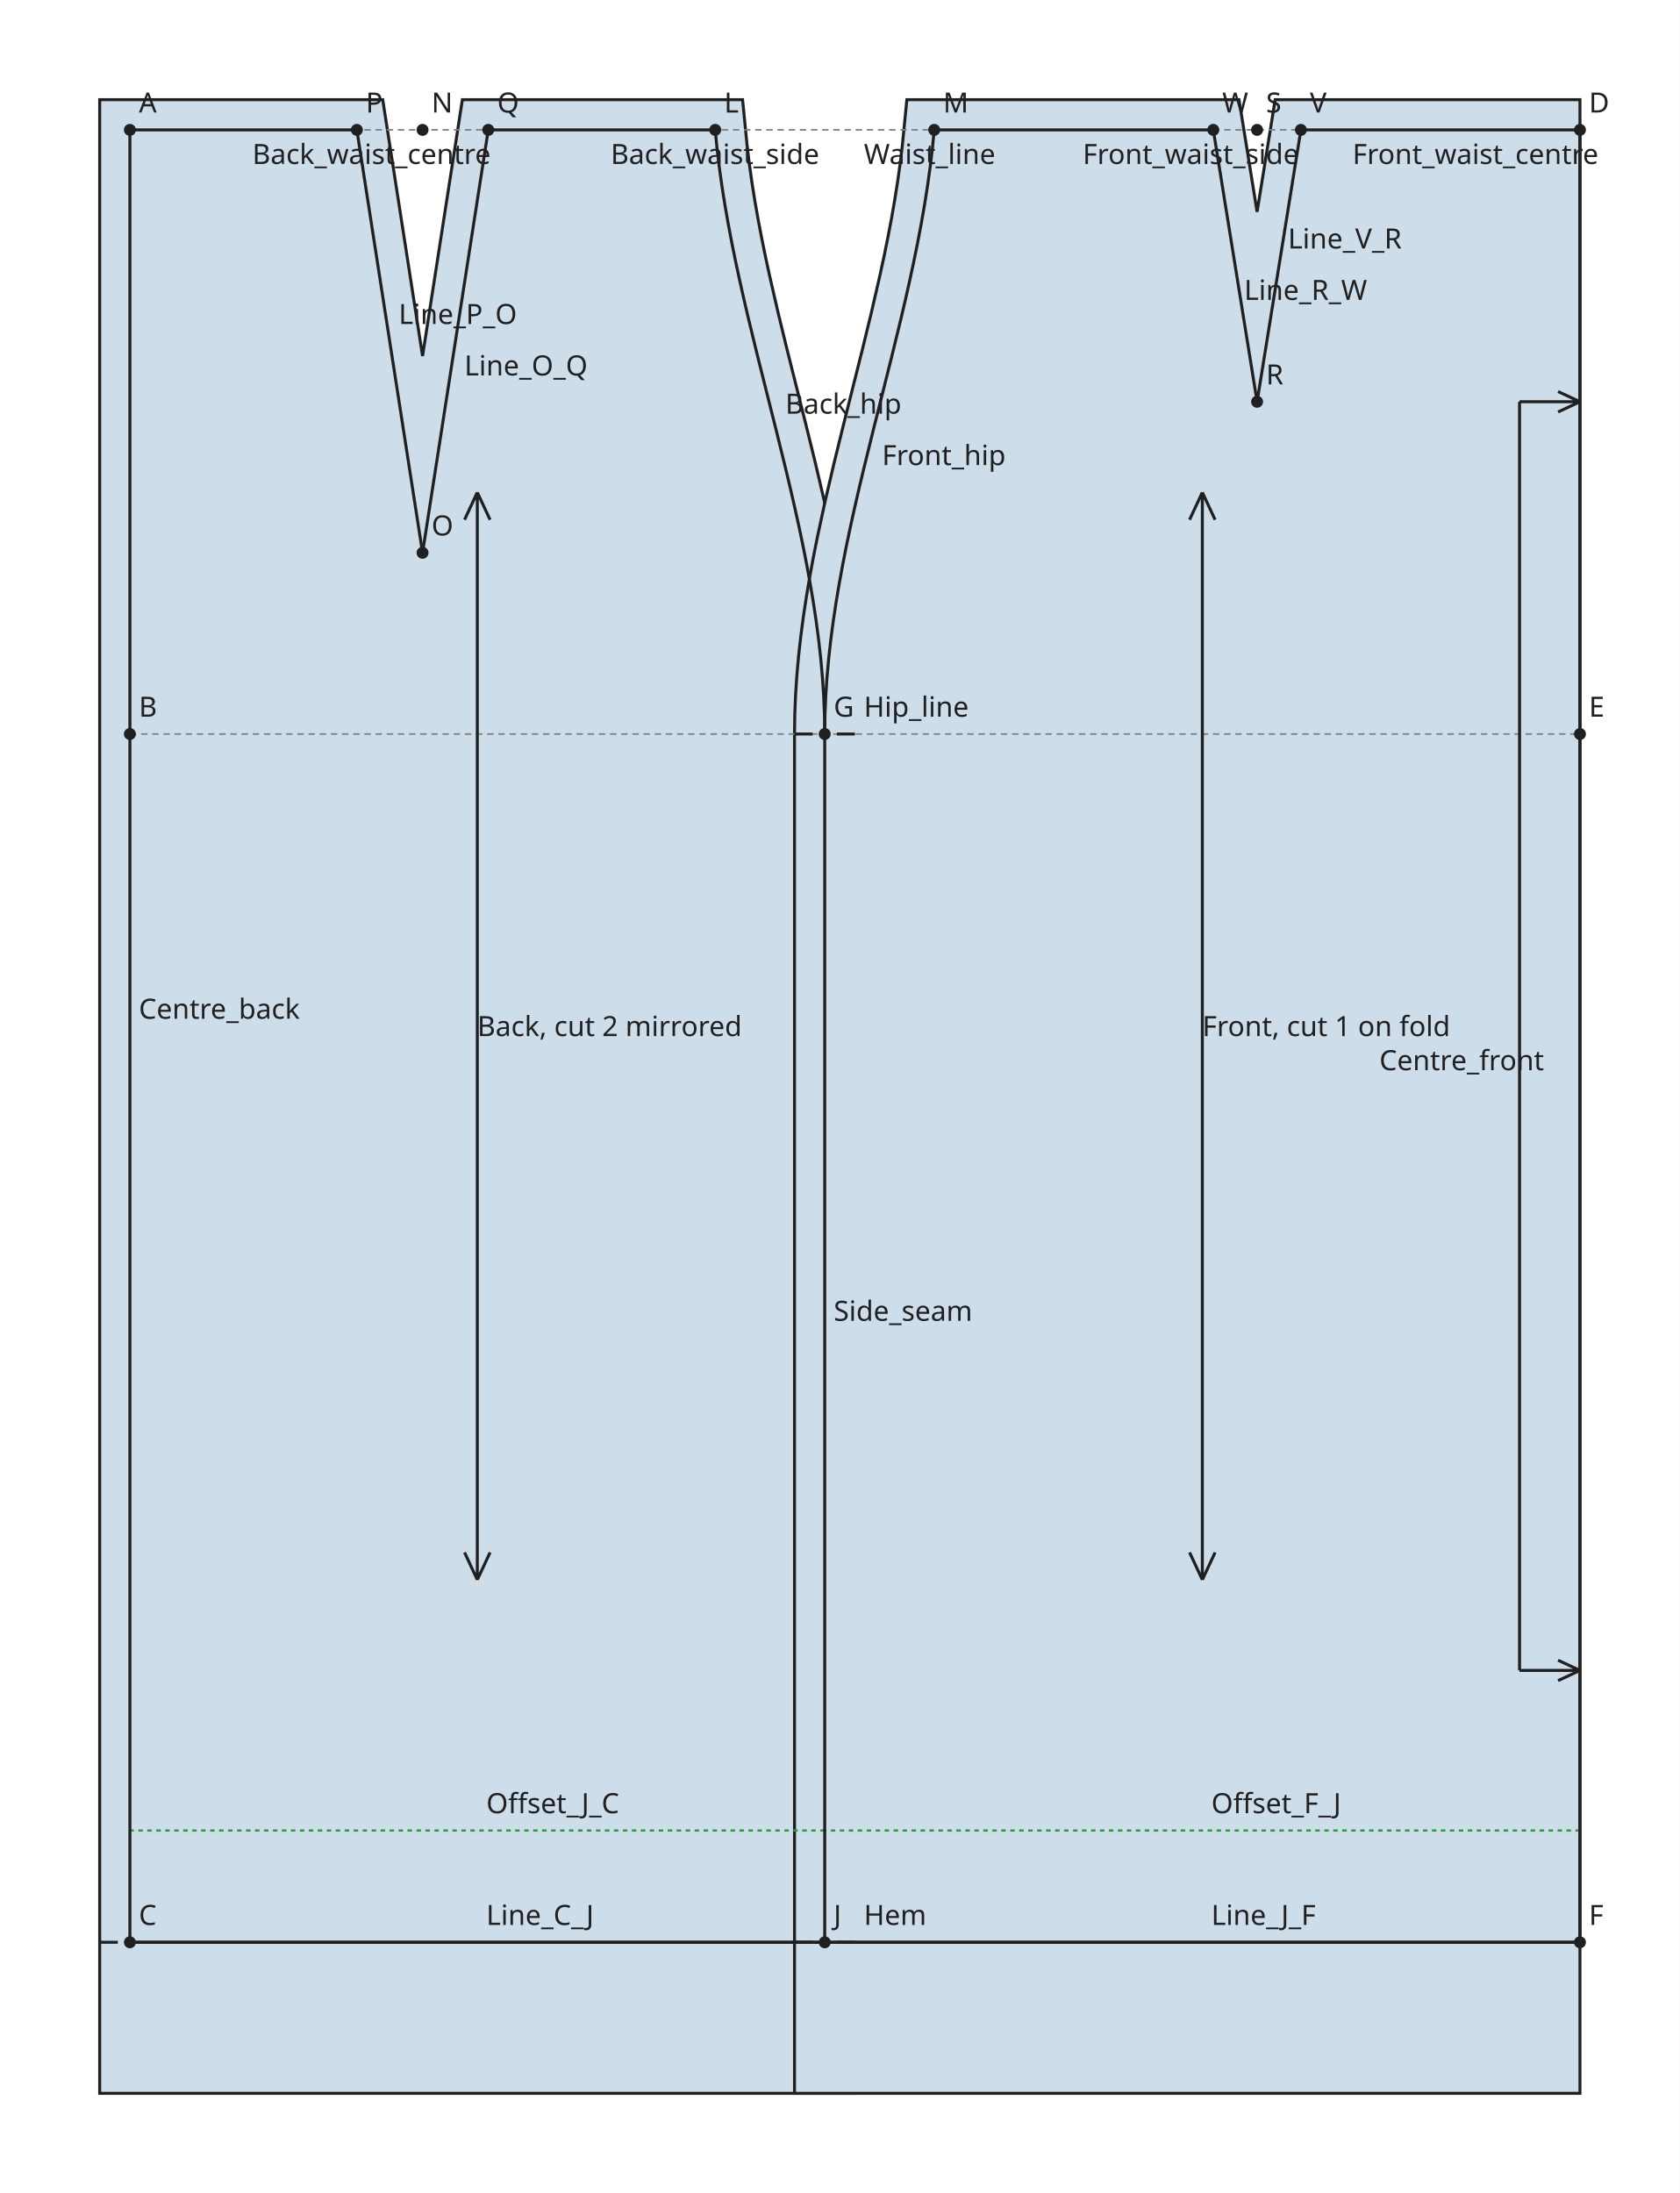
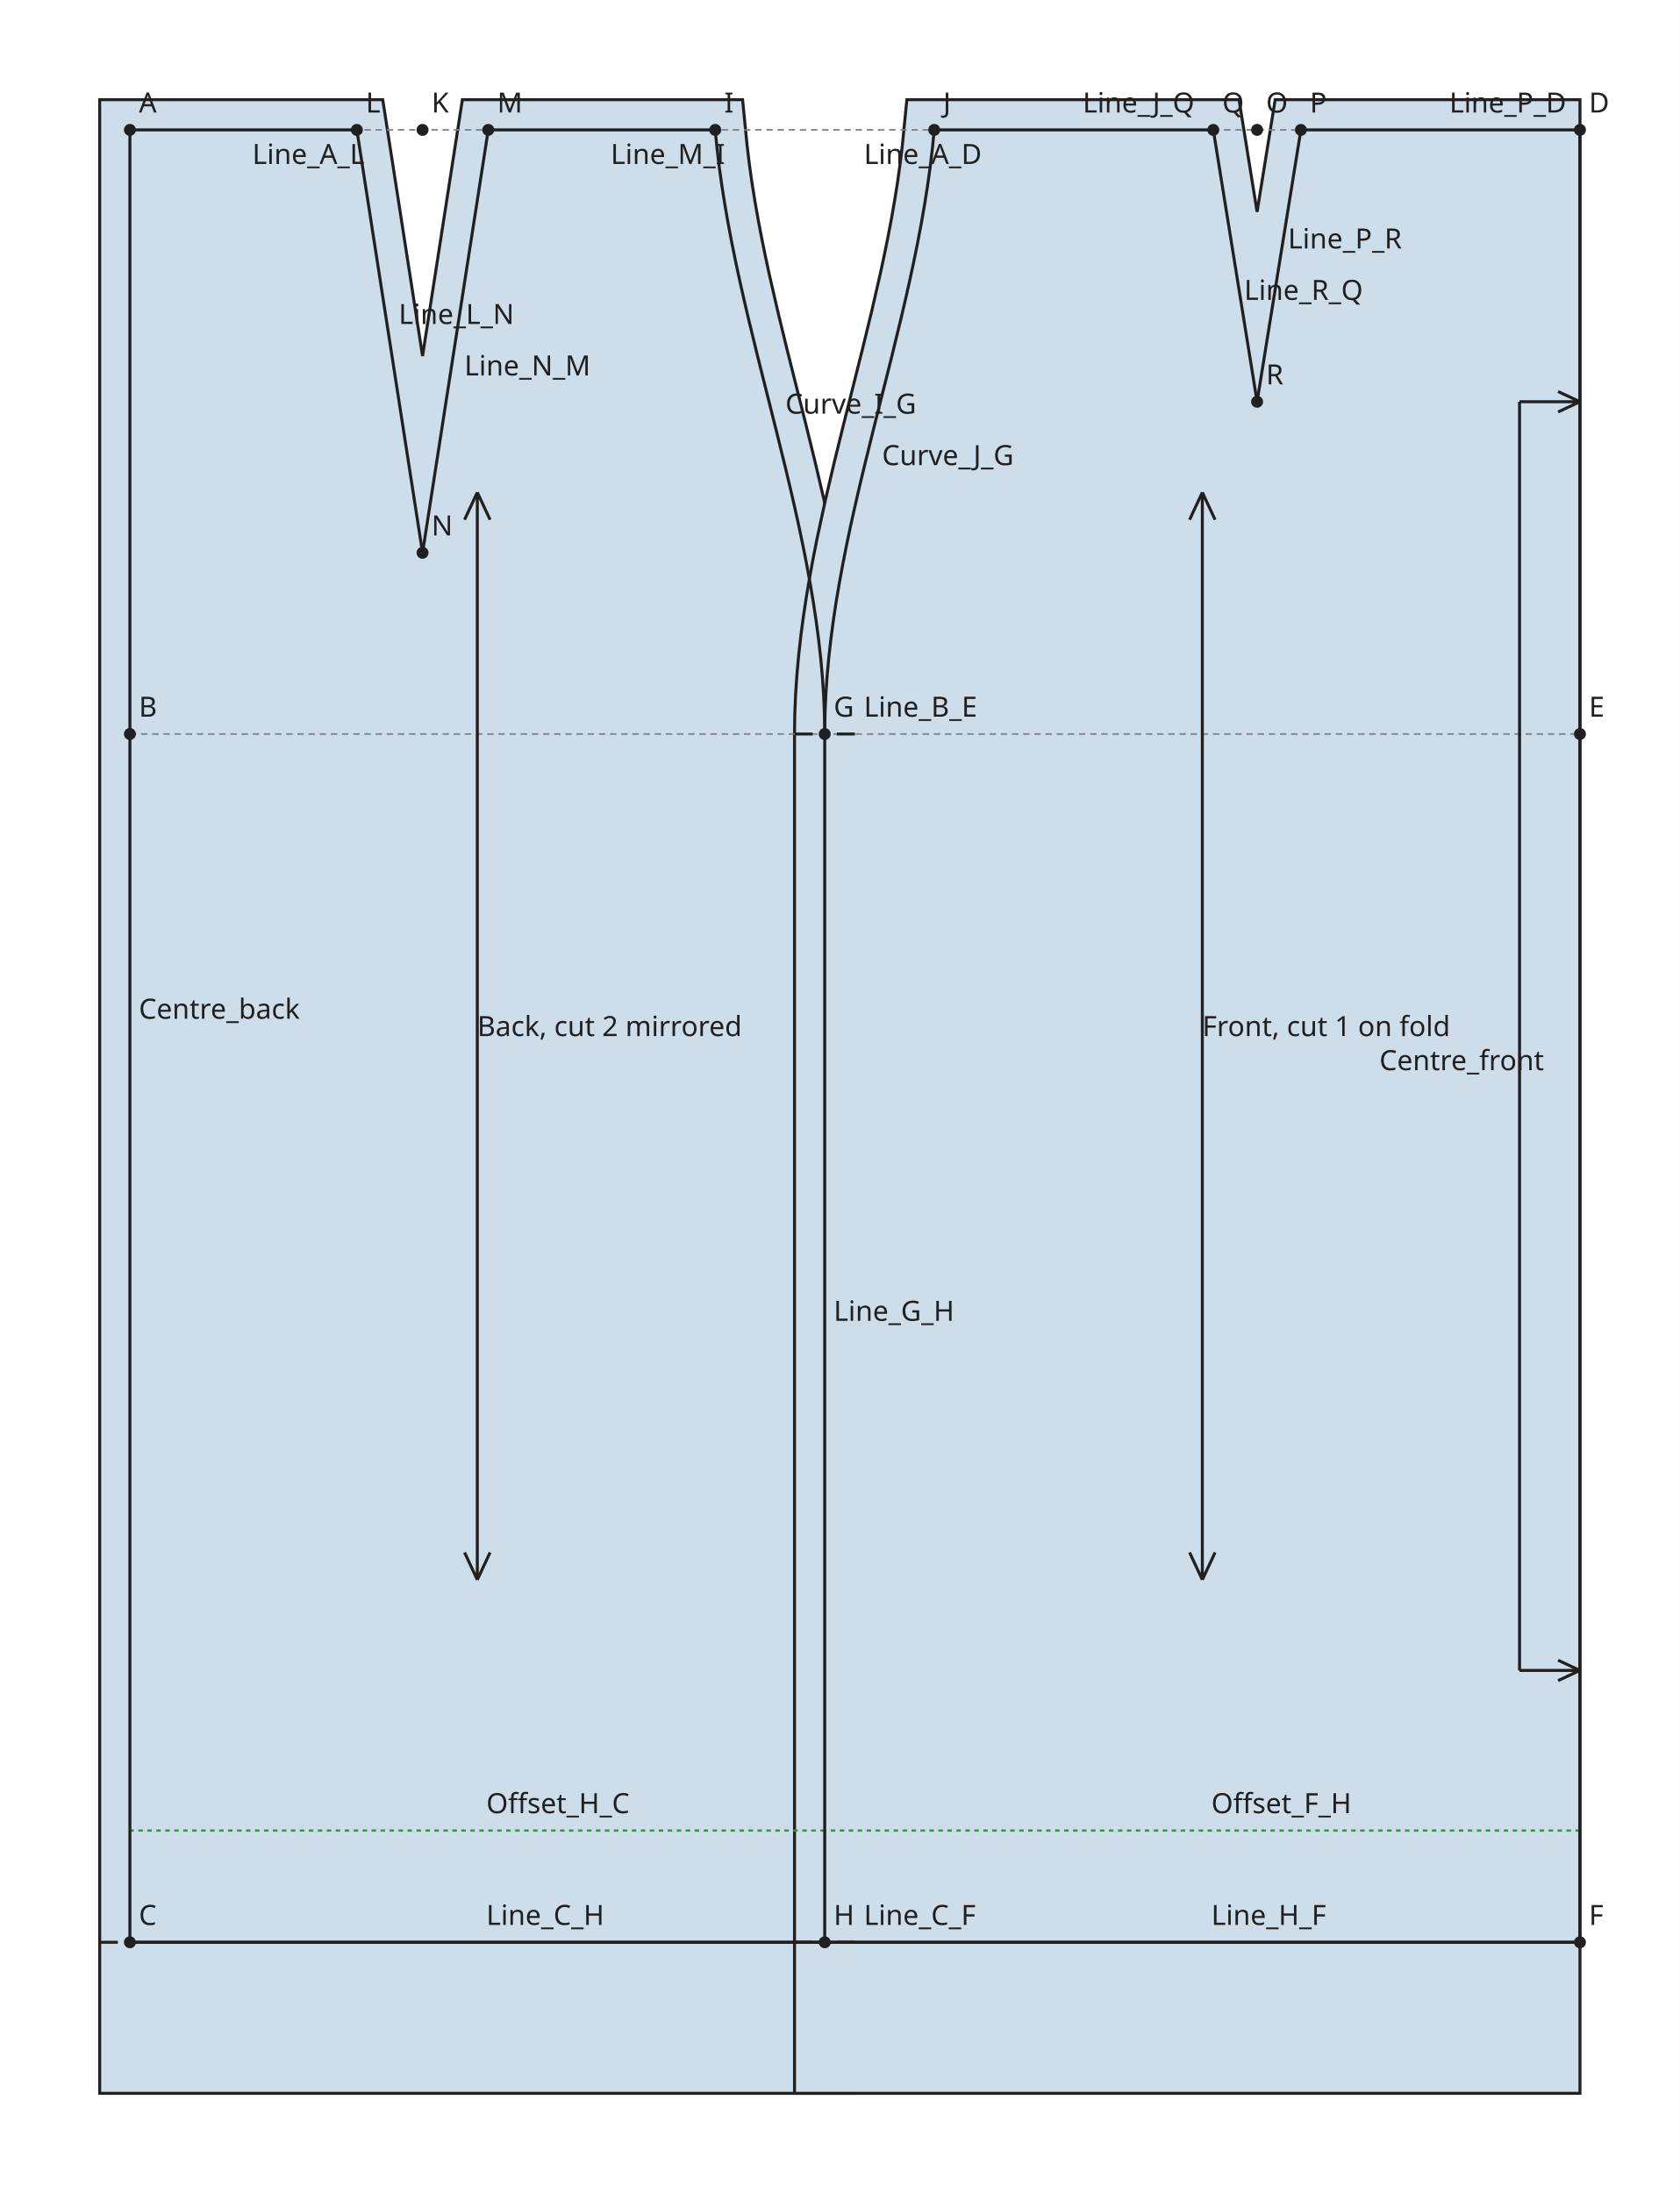
<svg xmlns="http://www.w3.org/2000/svg" width="556mm" height="726mm" viewBox="-43 -43 556 726">
  <rect x="-43" y="-43" width="556" height="726" fill="#ffffff" />
  <path data-id="46" data-name="Back" d="M 83.691 -10 L 96.875 74.862 L 110.059 -10 L 202.811 -10 L 204.305 5.129 L 205.029 11.154 L 205.876 17.2 L 206.843 23.302 L 207.904 29.364 L 209.068 35.492 L 210.31 41.599 L 211.634 47.753 L 214.464 60.086 L 217.472 72.453 L 223.759 97.493 L 226.856 110.084 L 229.819 122.739 L 232.556 135.423 L 233.824 141.831 L 235.002 148.229 L 236.082 154.644 L 237.054 161.075 L 237.907 167.522 L 238.631 173.986 L 239.213 180.466 L 239.643 186.962 L 239.91 193.475 L 240 199.93 L 240 600 L 240 650 L -10 650 L -10 600 L -10 -10 Z" fill="#ceddea" stroke="#202020" stroke-width="0.99" />
  <path data-id="47" data-name="Front" d="M 367.143 -10 L 373.125 27.129 L 379.107 -10 L 480 -10 L 480 600 L 480 650 L 220 650 L 220 600 L 220 199.93 L 220.09 193.475 L 220.357 186.962 L 220.787 180.466 L 221.369 173.986 L 222.093 167.522 L 222.946 161.075 L 223.918 154.644 L 224.998 148.229 L 226.176 141.831 L 227.444 135.423 L 230.181 122.739 L 233.144 110.084 L 236.241 97.493 L 242.528 72.453 L 245.535 60.086 L 248.365 47.753 L 249.689 41.599 L 250.931 35.492 L 252.095 29.364 L 253.156 23.302 L 254.123 17.2 L 254.97 11.154 L 255.694 5.129 L 257.189 -10 Z" fill="#ceddea" stroke="#202020" stroke-width="0.99" />
-   <path data-id="14" data-name="Waist_line" d="M 0 0 L 480 0" fill="none" stroke="#808080" stroke-width="0.528" stroke-dasharray="2.112 1.584" />
-   <path data-id="16" data-name="Hip_line" d="M 0 200 L 480 200" fill="none" stroke="#808080" stroke-width="0.528" stroke-dasharray="2.112 1.584" />
-   <path data-id="54" data-name="Offset_J_C" d="M 230 563 L 0 563" fill="none" stroke="#2a9d3a" stroke-width="0.742" stroke-dasharray="1.485 1.485" />
-   <path data-id="55" data-name="Offset_F_J" d="M 480 563 L 230 563" fill="none" stroke="#2a9d3a" stroke-width="0.742" stroke-dasharray="1.485 1.485" />
+   <path data-id="14" data-name="Line_A_D" d="M 0 0 L 480 0" fill="none" stroke="#808080" stroke-width="0.528" stroke-dasharray="2.112 1.584" />
+   <path data-id="16" data-name="Line_B_E" d="M 0 200 L 480 200" fill="none" stroke="#808080" stroke-width="0.528" stroke-dasharray="2.112 1.584" />
+   <path data-id="54" data-name="Offset_H_C" d="M 230 563 L 0 563" fill="none" stroke="#2a9d3a" stroke-width="0.742" stroke-dasharray="1.485 1.485" />
+   <path data-id="55" data-name="Offset_F_H" d="M 480 563 L 230 563" fill="none" stroke="#2a9d3a" stroke-width="0.742" stroke-dasharray="1.485 1.485" />
  <path data-id="18" data-name="Centre_back" d="M 0 0 L 0 600" fill="none" stroke="#202020" stroke-width="0.99" />
  <path data-id="19" data-name="Centre_front" d="M 480 0 L 480 600" fill="none" stroke="#202020" stroke-width="0.99" />
-   <path data-id="20" data-name="Hem" d="M 0 600 L 480 600" fill="none" stroke="#202020" stroke-width="0.99" />
-   <path data-id="25" data-name="Back_hip" d="M 193.75 0 C 199.56 66.413 230 133.333 230 200" fill="none" stroke="#202020" stroke-width="0.99" />
-   <path data-id="26" data-name="Front_hip" d="M 266.25 0 C 260.44 66.413 230 133.333 230 200" fill="none" stroke="#202020" stroke-width="0.99" />
-   <path data-id="27" data-name="Side_seam" d="M 230 200 L 230 600" fill="none" stroke="#202020" stroke-width="0.99" />
-   <path data-id="28" data-name="Line_C_J" d="M 0 600 L 230 600" fill="none" stroke="#202020" stroke-width="0.99" />
-   <path data-id="29" data-name="Line_J_F" d="M 230 600 L 480 600" fill="none" stroke="#202020" stroke-width="0.99" />
-   <path data-id="34" data-name="Line_P_O" d="M 75.125 0 L 96.875 140" fill="none" stroke="#202020" stroke-width="0.99" />
-   <path data-id="35" data-name="Line_O_Q" d="M 96.875 140 L 118.625 0" fill="none" stroke="#202020" stroke-width="0.99" />
-   <path data-id="40" data-name="Line_V_R" d="M 387.625 0 L 373.125 90" fill="none" stroke="#202020" stroke-width="0.99" />
-   <path data-id="41" data-name="Line_R_W" d="M 373.125 90 L 358.625 0" fill="none" stroke="#202020" stroke-width="0.99" />
-   <path data-id="42" data-name="Back_waist_centre" d="M 0 0 L 75.125 0" fill="none" stroke="#202020" stroke-width="0.99" />
-   <path data-id="43" data-name="Back_waist_side" d="M 118.625 0 L 193.75 0" fill="none" stroke="#202020" stroke-width="0.99" />
-   <path data-id="44" data-name="Front_waist_side" d="M 266.25 0 L 358.625 0" fill="none" stroke="#202020" stroke-width="0.99" />
-   <path data-id="45" data-name="Front_waist_centre" d="M 387.625 0 L 480 0" fill="none" stroke="#202020" stroke-width="0.99" />
+   <path data-id="20" data-name="Line_C_F" d="M 0 600 L 480 600" fill="none" stroke="#202020" stroke-width="0.99" />
+   <path data-id="25" data-name="Curve_I_G" d="M 193.75 0 C 199.56 66.413 230 133.333 230 200" fill="none" stroke="#202020" stroke-width="0.99" />
+   <path data-id="26" data-name="Curve_J_G" d="M 266.25 0 C 260.44 66.413 230 133.333 230 200" fill="none" stroke="#202020" stroke-width="0.99" />
+   <path data-id="27" data-name="Line_G_H" d="M 230 200 L 230 600" fill="none" stroke="#202020" stroke-width="0.99" />
+   <path data-id="28" data-name="Line_C_H" d="M 0 600 L 230 600" fill="none" stroke="#202020" stroke-width="0.99" />
+   <path data-id="29" data-name="Line_H_F" d="M 230 600 L 480 600" fill="none" stroke="#202020" stroke-width="0.99" />
+   <path data-id="34" data-name="Line_L_N" d="M 75.125 0 L 96.875 140" fill="none" stroke="#202020" stroke-width="0.99" />
+   <path data-id="35" data-name="Line_N_M" d="M 96.875 140 L 118.625 0" fill="none" stroke="#202020" stroke-width="0.99" />
+   <path data-id="40" data-name="Line_P_R" d="M 387.625 0 L 373.125 90" fill="none" stroke="#202020" stroke-width="0.99" />
+   <path data-id="41" data-name="Line_R_Q" d="M 373.125 90 L 358.625 0" fill="none" stroke="#202020" stroke-width="0.99" />
+   <path data-id="42" data-name="Line_A_L" d="M 0 0 L 75.125 0" fill="none" stroke="#202020" stroke-width="0.99" />
+   <path data-id="43" data-name="Line_M_I" d="M 118.625 0 L 193.75 0" fill="none" stroke="#202020" stroke-width="0.99" />
+   <path data-id="44" data-name="Line_J_Q" d="M 266.25 0 L 358.625 0" fill="none" stroke="#202020" stroke-width="0.99" />
+   <path data-id="45" data-name="Line_P_D" d="M 387.625 0 L 480 0" fill="none" stroke="#202020" stroke-width="0.99" />
  <path data-id="46" data-marks="Back" d="M 115 480 L 115 120 M 115 120 L 110.774 129.063 M 115 120 L 119.226 129.063 M 115 480 L 119.226 470.937 M 115 480 L 110.774 470.937 M 240 200 L 234 200 M 240 600 L 234 600 M -10 600 L -4 600" fill="none" stroke="#202020" stroke-width="0.99" />
  <path data-id="47" data-marks="Front" d="M 355 480 L 355 120 M 355 120 L 350.774 129.063 M 355 120 L 359.226 129.063 M 355 480 L 359.226 470.937 M 355 480 L 350.774 470.937 M 460 90 L 460 510 M 460 90 L 480 90 M 460 510 L 480 510 M 480 90 L 472.75 93.381 M 480 90 L 472.75 86.619 M 480 510 L 472.75 513.381 M 480 510 L 472.75 506.619 M 220 199.994 L 226 199.998 M 220 600 L 226 600" fill="none" stroke="#202020" stroke-width="0.99" />
  <circle data-id="10" data-name="A" cx="0" cy="0" r="1.98" fill="#202020" />
  <circle data-id="11" data-name="B" cx="0" cy="200" r="1.98" fill="#202020" />
  <circle data-id="12" data-name="C" cx="0" cy="600" r="1.98" fill="#202020" />
  <circle data-id="13" data-name="D" cx="480" cy="0" r="1.98" fill="#202020" />
  <circle data-id="15" data-name="E" cx="480" cy="200" r="1.98" fill="#202020" />
  <circle data-id="17" data-name="F" cx="480" cy="600" r="1.98" fill="#202020" />
  <circle data-id="21" data-name="G" cx="230" cy="200" r="1.98" fill="#202020" />
-   <circle data-id="22" data-name="J" cx="230" cy="600" r="1.98" fill="#202020" />
-   <circle data-id="23" data-name="L" cx="193.75" cy="0" r="1.98" fill="#202020" />
-   <circle data-id="24" data-name="M" cx="266.25" cy="0" r="1.98" fill="#202020" />
-   <circle data-id="30" data-name="N" cx="96.875" cy="0" r="1.98" fill="#202020" />
-   <circle data-id="31" data-name="P" cx="75.125" cy="0" r="1.98" fill="#202020" />
-   <circle data-id="32" data-name="Q" cx="118.625" cy="0" r="1.98" fill="#202020" />
-   <circle data-id="33" data-name="O" cx="96.875" cy="140" r="1.98" fill="#202020" />
-   <circle data-id="36" data-name="S" cx="373.125" cy="0" r="1.98" fill="#202020" />
-   <circle data-id="37" data-name="V" cx="387.625" cy="0" r="1.98" fill="#202020" />
-   <circle data-id="38" data-name="W" cx="358.625" cy="0" r="1.98" fill="#202020" />
+   <circle data-id="22" data-name="H" cx="230" cy="600" r="1.98" fill="#202020" />
+   <circle data-id="23" data-name="I" cx="193.75" cy="0" r="1.98" fill="#202020" />
+   <circle data-id="24" data-name="J" cx="266.25" cy="0" r="1.98" fill="#202020" />
+   <circle data-id="30" data-name="K" cx="96.875" cy="0" r="1.98" fill="#202020" />
+   <circle data-id="31" data-name="L" cx="75.125" cy="0" r="1.98" fill="#202020" />
+   <circle data-id="32" data-name="M" cx="118.625" cy="0" r="1.98" fill="#202020" />
+   <circle data-id="33" data-name="N" cx="96.875" cy="140" r="1.98" fill="#202020" />
+   <circle data-id="36" data-name="O" cx="373.125" cy="0" r="1.98" fill="#202020" />
+   <circle data-id="37" data-name="P" cx="387.625" cy="0" r="1.98" fill="#202020" />
+   <circle data-id="38" data-name="Q" cx="358.625" cy="0" r="1.98" fill="#202020" />
  <circle data-id="39" data-name="R" cx="373.125" cy="90" r="1.98" fill="#202020" />
  <text x="115" y="300" font-family="sans-serif" font-size="9.24" fill="#202020">Back, cut 2 mirrored</text>
  <text x="355" y="300" font-family="sans-serif" font-size="9.24" fill="#202020">Front, cut 1 on fold</text>
  <text x="2.97" y="-5.742" font-family="sans-serif" font-size="9.24" fill="#202020">A</text>
  <text x="2.97" y="194.258" font-family="sans-serif" font-size="9.24" fill="#202020">B</text>
  <text x="2.97" y="594.258" font-family="sans-serif" font-size="9.24" fill="#202020">C</text>
  <text x="482.97" y="-5.742" font-family="sans-serif" font-size="9.24" fill="#202020">D</text>
  <text x="482.97" y="194.258" font-family="sans-serif" font-size="9.24" fill="#202020">E</text>
  <text x="482.97" y="594.258" font-family="sans-serif" font-size="9.24" fill="#202020">F</text>
  <text x="232.97" y="194.258" font-family="sans-serif" font-size="9.24" fill="#202020">G</text>
-   <text x="232.97" y="594.258" font-family="sans-serif" font-size="9.24" fill="#202020">J</text>
-   <text x="196.72" y="-5.742" font-family="sans-serif" font-size="9.24" fill="#202020">L</text>
-   <text x="269.22" y="-5.742" font-family="sans-serif" font-size="9.24" fill="#202020">M</text>
-   <text x="99.845" y="-5.742" font-family="sans-serif" font-size="9.24" fill="#202020">N</text>
-   <text x="78.095" y="-5.742" font-family="sans-serif" font-size="9.24" fill="#202020">P</text>
-   <text x="121.595" y="-5.742" font-family="sans-serif" font-size="9.24" fill="#202020">Q</text>
-   <text x="99.845" y="134.258" font-family="sans-serif" font-size="9.24" fill="#202020">O</text>
-   <text x="376.095" y="-5.742" font-family="sans-serif" font-size="9.24" fill="#202020">S</text>
-   <text x="390.595" y="-5.742" font-family="sans-serif" font-size="9.24" fill="#202020">V</text>
-   <text x="361.595" y="-5.742" font-family="sans-serif" font-size="9.24" fill="#202020">W</text>
+   <text x="232.97" y="594.258" font-family="sans-serif" font-size="9.24" fill="#202020">H</text>
+   <text x="196.72" y="-5.742" font-family="sans-serif" font-size="9.24" fill="#202020">I</text>
+   <text x="269.22" y="-5.742" font-family="sans-serif" font-size="9.24" fill="#202020">J</text>
+   <text x="99.845" y="-5.742" font-family="sans-serif" font-size="9.24" fill="#202020">K</text>
+   <text x="78.095" y="-5.742" font-family="sans-serif" font-size="9.24" fill="#202020">L</text>
+   <text x="121.595" y="-5.742" font-family="sans-serif" font-size="9.24" fill="#202020">M</text>
+   <text x="99.845" y="134.258" font-family="sans-serif" font-size="9.24" fill="#202020">N</text>
+   <text x="376.095" y="-5.742" font-family="sans-serif" font-size="9.24" fill="#202020">O</text>
+   <text x="390.595" y="-5.742" font-family="sans-serif" font-size="9.24" fill="#202020">P</text>
+   <text x="361.595" y="-5.742" font-family="sans-serif" font-size="9.24" fill="#202020">Q</text>
  <text x="376.095" y="84.258" font-family="sans-serif" font-size="9.24" fill="#202020">R</text>
-   <text x="242.97" y="11.286" font-family="sans-serif" font-size="9.24" fill="#202020">Waist_line</text>
-   <text x="242.97" y="194.258" font-family="sans-serif" font-size="9.24" fill="#202020">Hip_line</text>
-   <text x="117.97" y="557.258" font-family="sans-serif" font-size="9.24" fill="#202020">Offset_J_C</text>
-   <text x="357.97" y="557.258" font-family="sans-serif" font-size="9.24" fill="#202020">Offset_F_J</text>
+   <text x="242.97" y="11.286" font-family="sans-serif" font-size="9.24" fill="#202020">Line_A_D</text>
+   <text x="242.97" y="194.258" font-family="sans-serif" font-size="9.24" fill="#202020">Line_B_E</text>
+   <text x="117.97" y="557.258" font-family="sans-serif" font-size="9.24" fill="#202020">Offset_H_C</text>
+   <text x="357.97" y="557.258" font-family="sans-serif" font-size="9.24" fill="#202020">Offset_F_H</text>
  <text x="2.97" y="294.258" font-family="sans-serif" font-size="9.24" fill="#202020">Centre_back</text>
  <text x="413.607" y="311.286" font-family="sans-serif" font-size="9.24" fill="#202020">Centre_front</text>
-   <text x="242.97" y="594.258" font-family="sans-serif" font-size="9.24" fill="#202020">Hem</text>
-   <text x="216.97" y="93.949" font-family="sans-serif" font-size="9.24" fill="#202020">Back_hip</text>
-   <text x="248.97" y="110.977" font-family="sans-serif" font-size="9.24" fill="#202020">Front_hip</text>
-   <text x="232.97" y="394.258" font-family="sans-serif" font-size="9.24" fill="#202020">Side_seam</text>
-   <text x="117.97" y="594.258" font-family="sans-serif" font-size="9.24" fill="#202020">Line_C_J</text>
-   <text x="357.97" y="594.258" font-family="sans-serif" font-size="9.24" fill="#202020">Line_J_F</text>
-   <text x="88.97" y="64.258" font-family="sans-serif" font-size="9.24" fill="#202020">Line_P_O</text>
-   <text x="110.72" y="81.286" font-family="sans-serif" font-size="9.24" fill="#202020">Line_O_Q</text>
-   <text x="383.345" y="39.258" font-family="sans-serif" font-size="9.24" fill="#202020">Line_V_R</text>
-   <text x="368.845" y="56.286" font-family="sans-serif" font-size="9.24" fill="#202020">Line_R_W</text>
-   <text x="40.532" y="11.286" font-family="sans-serif" font-size="9.24" fill="#202020">Back_waist_centre</text>
-   <text x="159.158" y="11.286" font-family="sans-serif" font-size="9.24" fill="#202020">Back_waist_side</text>
-   <text x="315.408" y="11.286" font-family="sans-serif" font-size="9.24" fill="#202020">Front_waist_side</text>
-   <text x="404.72" y="11.286" font-family="sans-serif" font-size="9.24" fill="#202020">Front_waist_centre</text>
+   <text x="242.97" y="594.258" font-family="sans-serif" font-size="9.24" fill="#202020">Line_C_F</text>
+   <text x="216.97" y="93.949" font-family="sans-serif" font-size="9.24" fill="#202020">Curve_I_G</text>
+   <text x="248.97" y="110.977" font-family="sans-serif" font-size="9.24" fill="#202020">Curve_J_G</text>
+   <text x="232.97" y="394.258" font-family="sans-serif" font-size="9.24" fill="#202020">Line_G_H</text>
+   <text x="117.97" y="594.258" font-family="sans-serif" font-size="9.24" fill="#202020">Line_C_H</text>
+   <text x="357.97" y="594.258" font-family="sans-serif" font-size="9.24" fill="#202020">Line_H_F</text>
+   <text x="88.97" y="64.258" font-family="sans-serif" font-size="9.24" fill="#202020">Line_L_N</text>
+   <text x="110.72" y="81.286" font-family="sans-serif" font-size="9.24" fill="#202020">Line_N_M</text>
+   <text x="383.345" y="39.258" font-family="sans-serif" font-size="9.24" fill="#202020">Line_P_R</text>
+   <text x="368.845" y="56.286" font-family="sans-serif" font-size="9.24" fill="#202020">Line_R_Q</text>
+   <text x="40.532" y="11.286" font-family="sans-serif" font-size="9.24" fill="#202020">Line_A_L</text>
+   <text x="159.158" y="11.286" font-family="sans-serif" font-size="9.24" fill="#202020">Line_M_I</text>
+   <text x="315.408" y="-5.742" font-family="sans-serif" font-size="9.24" fill="#202020">Line_J_Q</text>
+   <text x="436.782" y="-5.742" font-family="sans-serif" font-size="9.24" fill="#202020">Line_P_D</text>
</svg>
